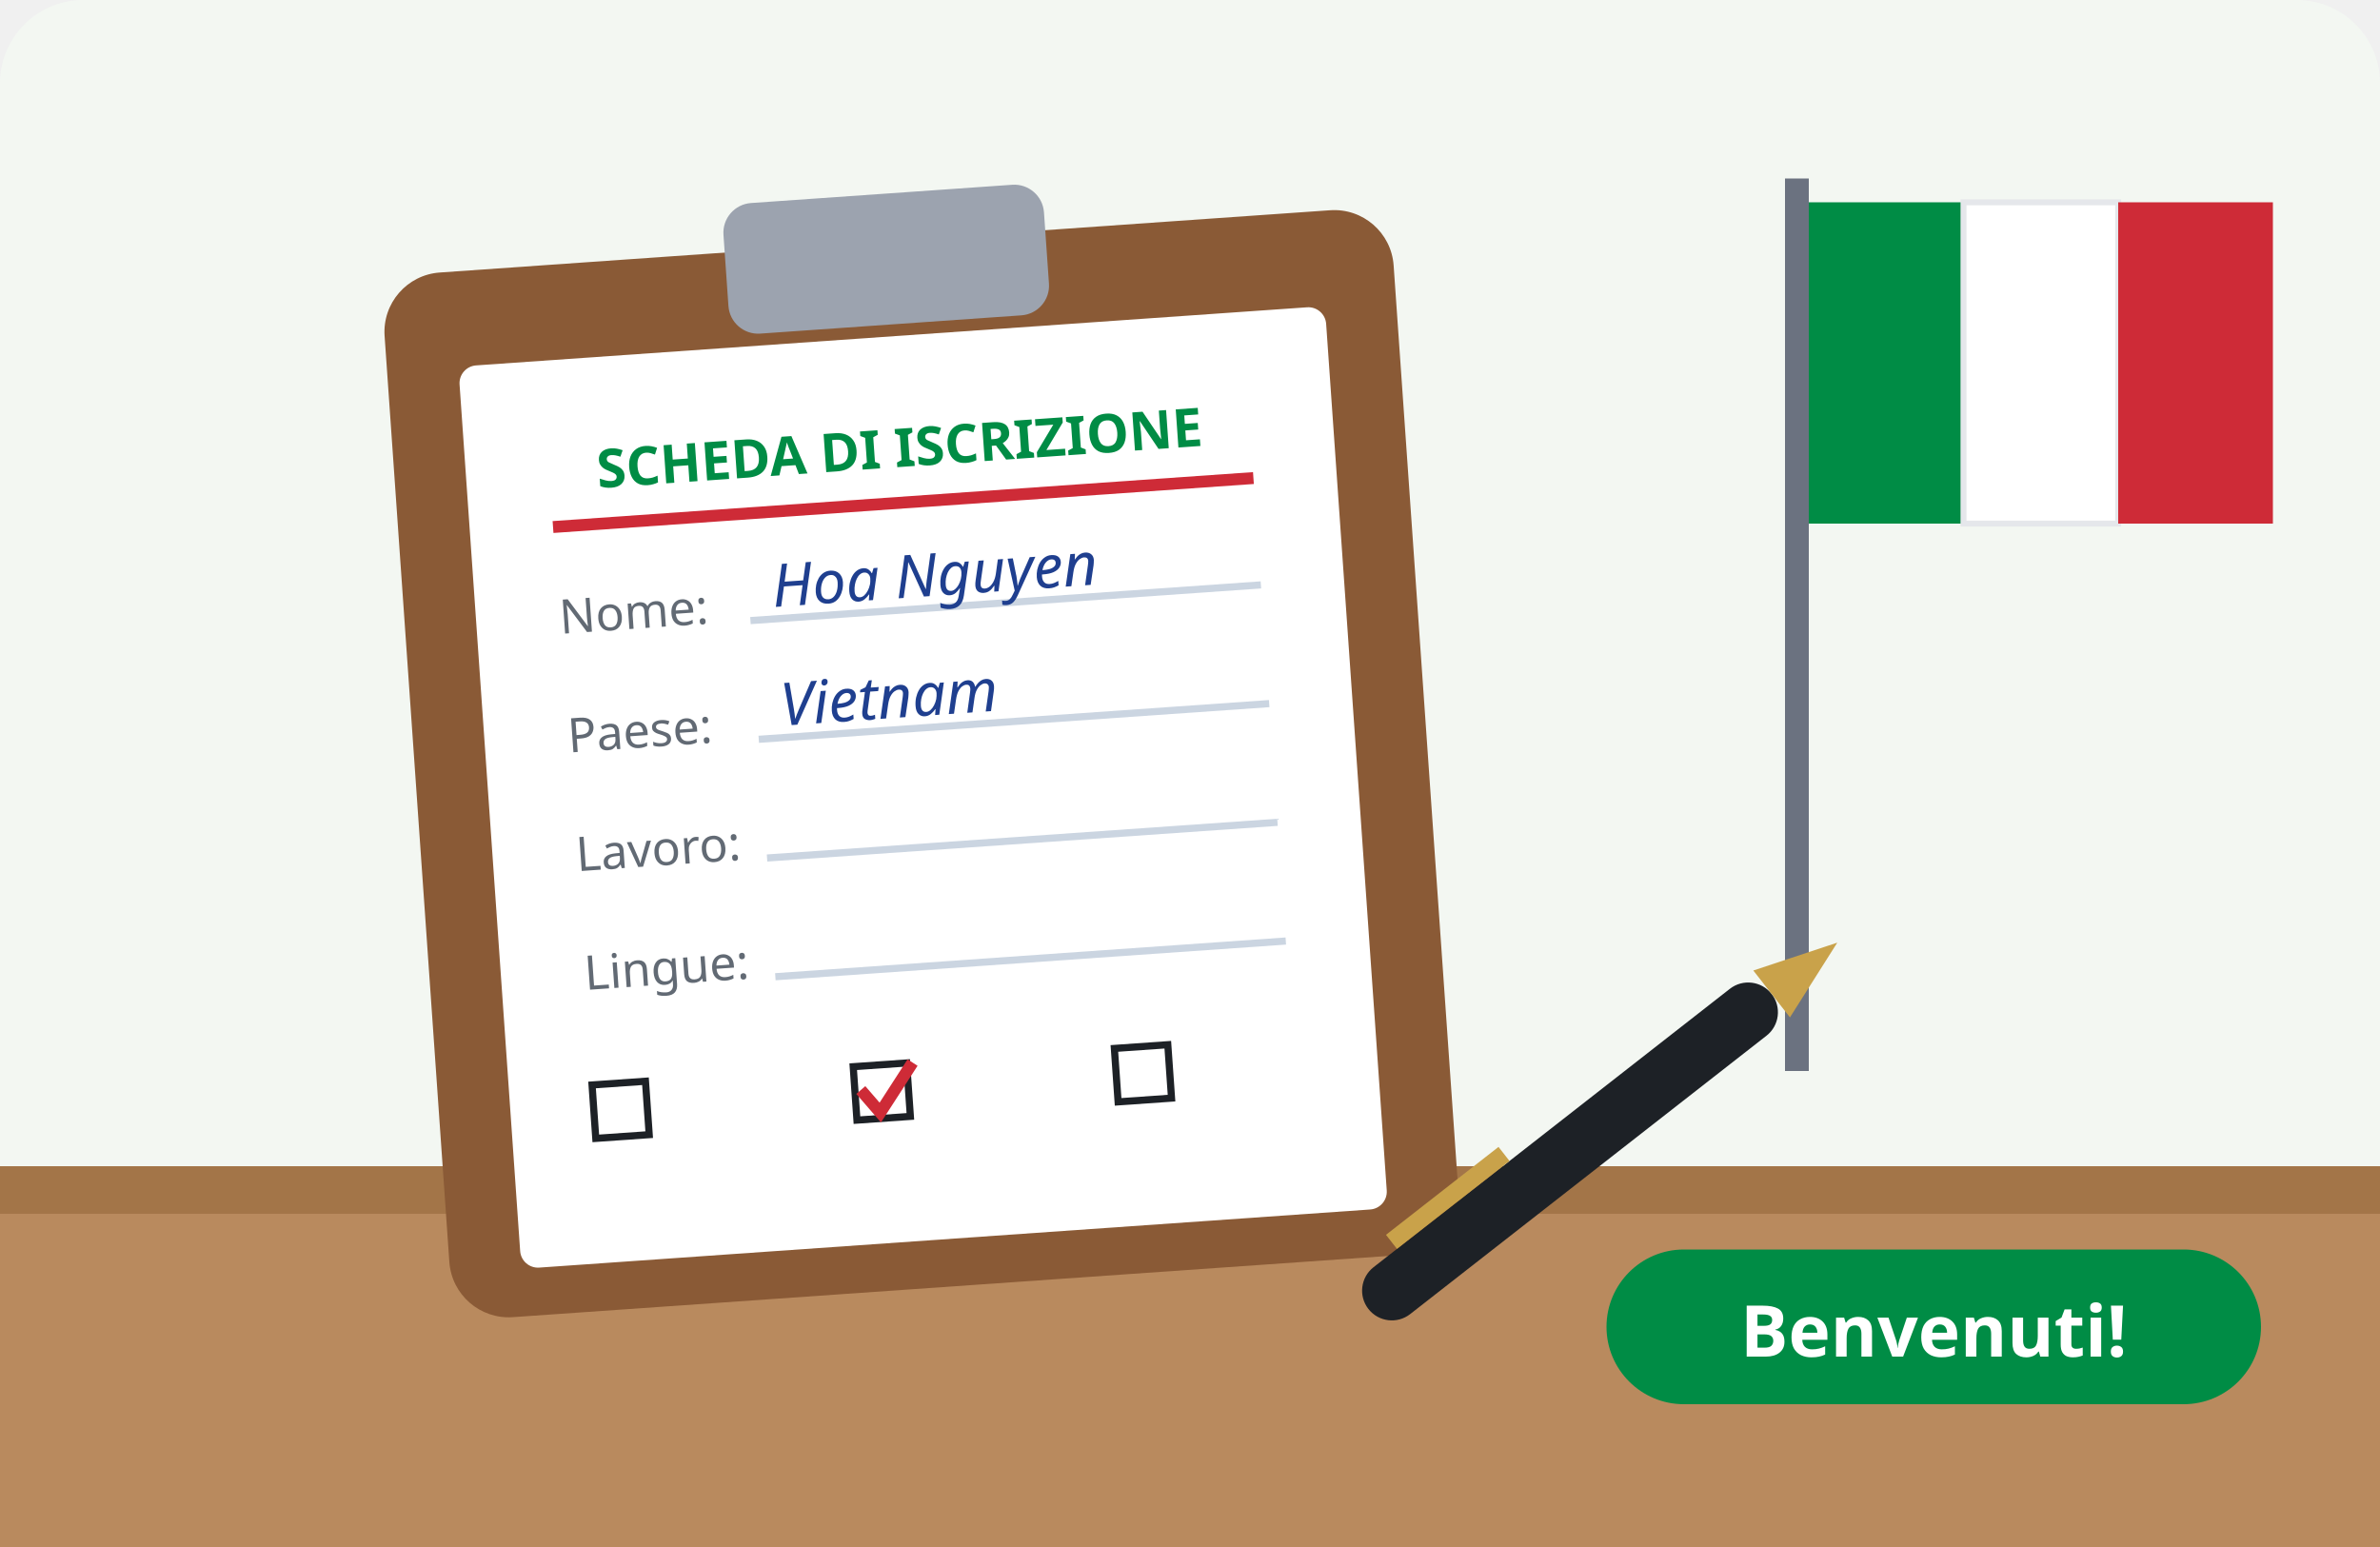
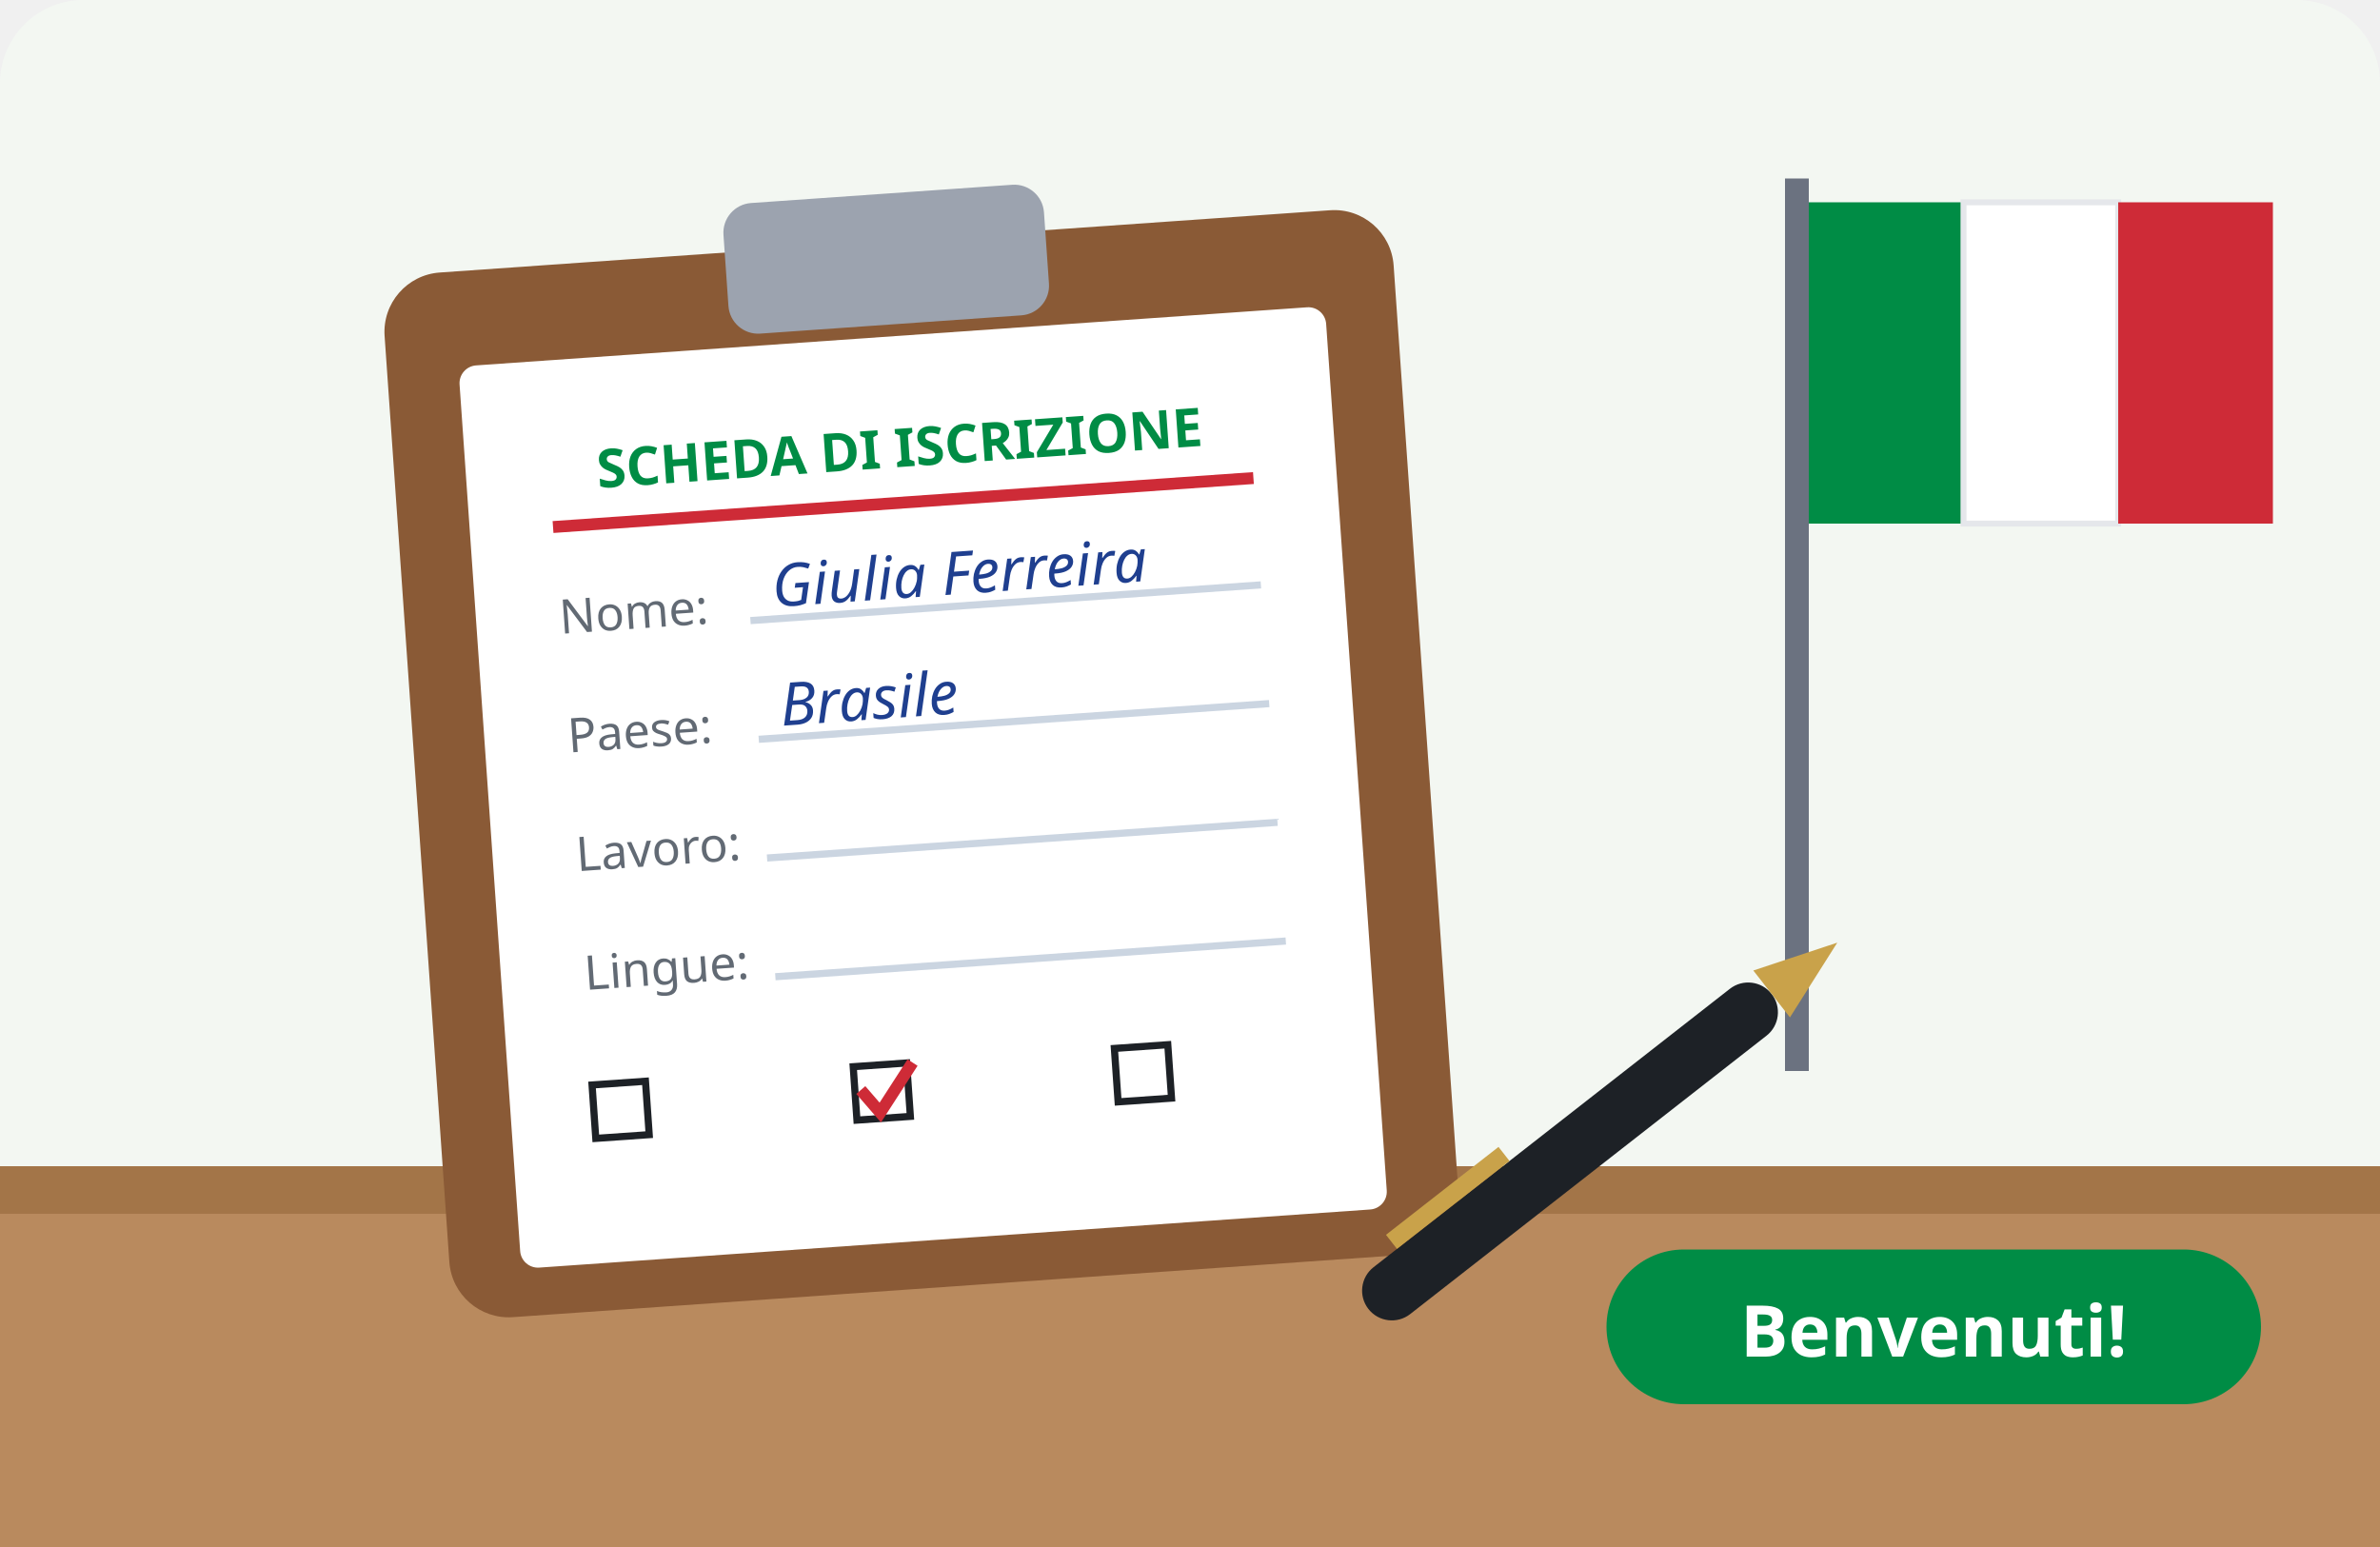
<svg xmlns="http://www.w3.org/2000/svg" viewBox="0 0 400 260" font-family="Figtree, Segoe UI, sans-serif">
  <rect width="400" height="260" rx="14" fill="#f3f7f2" />
  <rect x="0" y="196" width="400" height="64" fill="#b98a5e" />
  <rect x="0" y="196" width="400" height="8" fill="#a37548" />
  <g transform="translate(300 30)">
    <rect x="0" y="0" width="4" height="150" fill="#6b7280" />
    <rect x="4" y="4" width="26" height="54" fill="#008c45" />
    <rect x="30" y="4" width="26" height="54" fill="#fff" stroke="#e5e7eb" />
    <rect x="56" y="4" width="26" height="54" fill="#ce2b37" />
  </g>
  <g transform="rotate(-4 160 130)">
    <rect x="70" y="40" width="170" height="176" rx="10" fill="#8a5a36" />
    <rect x="82" y="56" width="146" height="152" rx="3" fill="#fff" />
    <rect x="128" y="32" width="54" height="22" rx="5" fill="#9ca3af" />
    <text x="155" y="78" font-size="9" font-weight="800" text-anchor="middle" fill="#008c45">SCHEDA DI ISCRIZIONE</text>
    <path d="M96 84h118" stroke="#ce2b37" stroke-width="2" />
    <g font-size="8" fill="#626a74">
      <text x="96" y="102">Nome:</text>
      <text x="96" y="122">Paese:</text>
      <text x="96" y="142">Lavoro:</text>
      <text x="96" y="162">Lingue:</text>
    </g>
    <g stroke="#cbd5e1" stroke-width="1.2">
      <path d="M128 102h86M128 122h86M128 142h86M128 162h86" />
    </g>
    <g font-size="10" fill="#1f3f8f" font-style="italic">
-       <text x="132" y="100">Hoa Nguyen</text>
-       <text x="132" y="120">Vietnam</text>
+       <text x="132" y="100">Giulia Ferreira</text>
+       <text x="132" y="120">Brasile</text>
    </g>
    <g fill="none" stroke="#1d2126" stroke-width="1.2">
      <rect x="96" y="178" width="9" height="9" />
      <rect x="140" y="178" width="9" height="9" />
      <rect x="184" y="178" width="9" height="9" />
    </g>
    <path d="M141 182l3 4 6-8" stroke="#ce2b37" stroke-width="2" fill="none" />
  </g>
  <g transform="rotate(-38 270 190)">
    <rect x="220" y="184" width="86" height="10" rx="5" fill="#1d2126" />
    <path d="M306 184l14 5-14 5z" fill="#c9a24a" />
    <rect x="230" y="181" width="24" height="3" fill="#c9a24a" />
  </g>
  <rect x="270" y="210" width="110" height="26" rx="13" fill="#008c45" />
  <text x="325" y="228" font-size="12" font-weight="800" text-anchor="middle" fill="#fff">Benvenuti!</text>
</svg>
